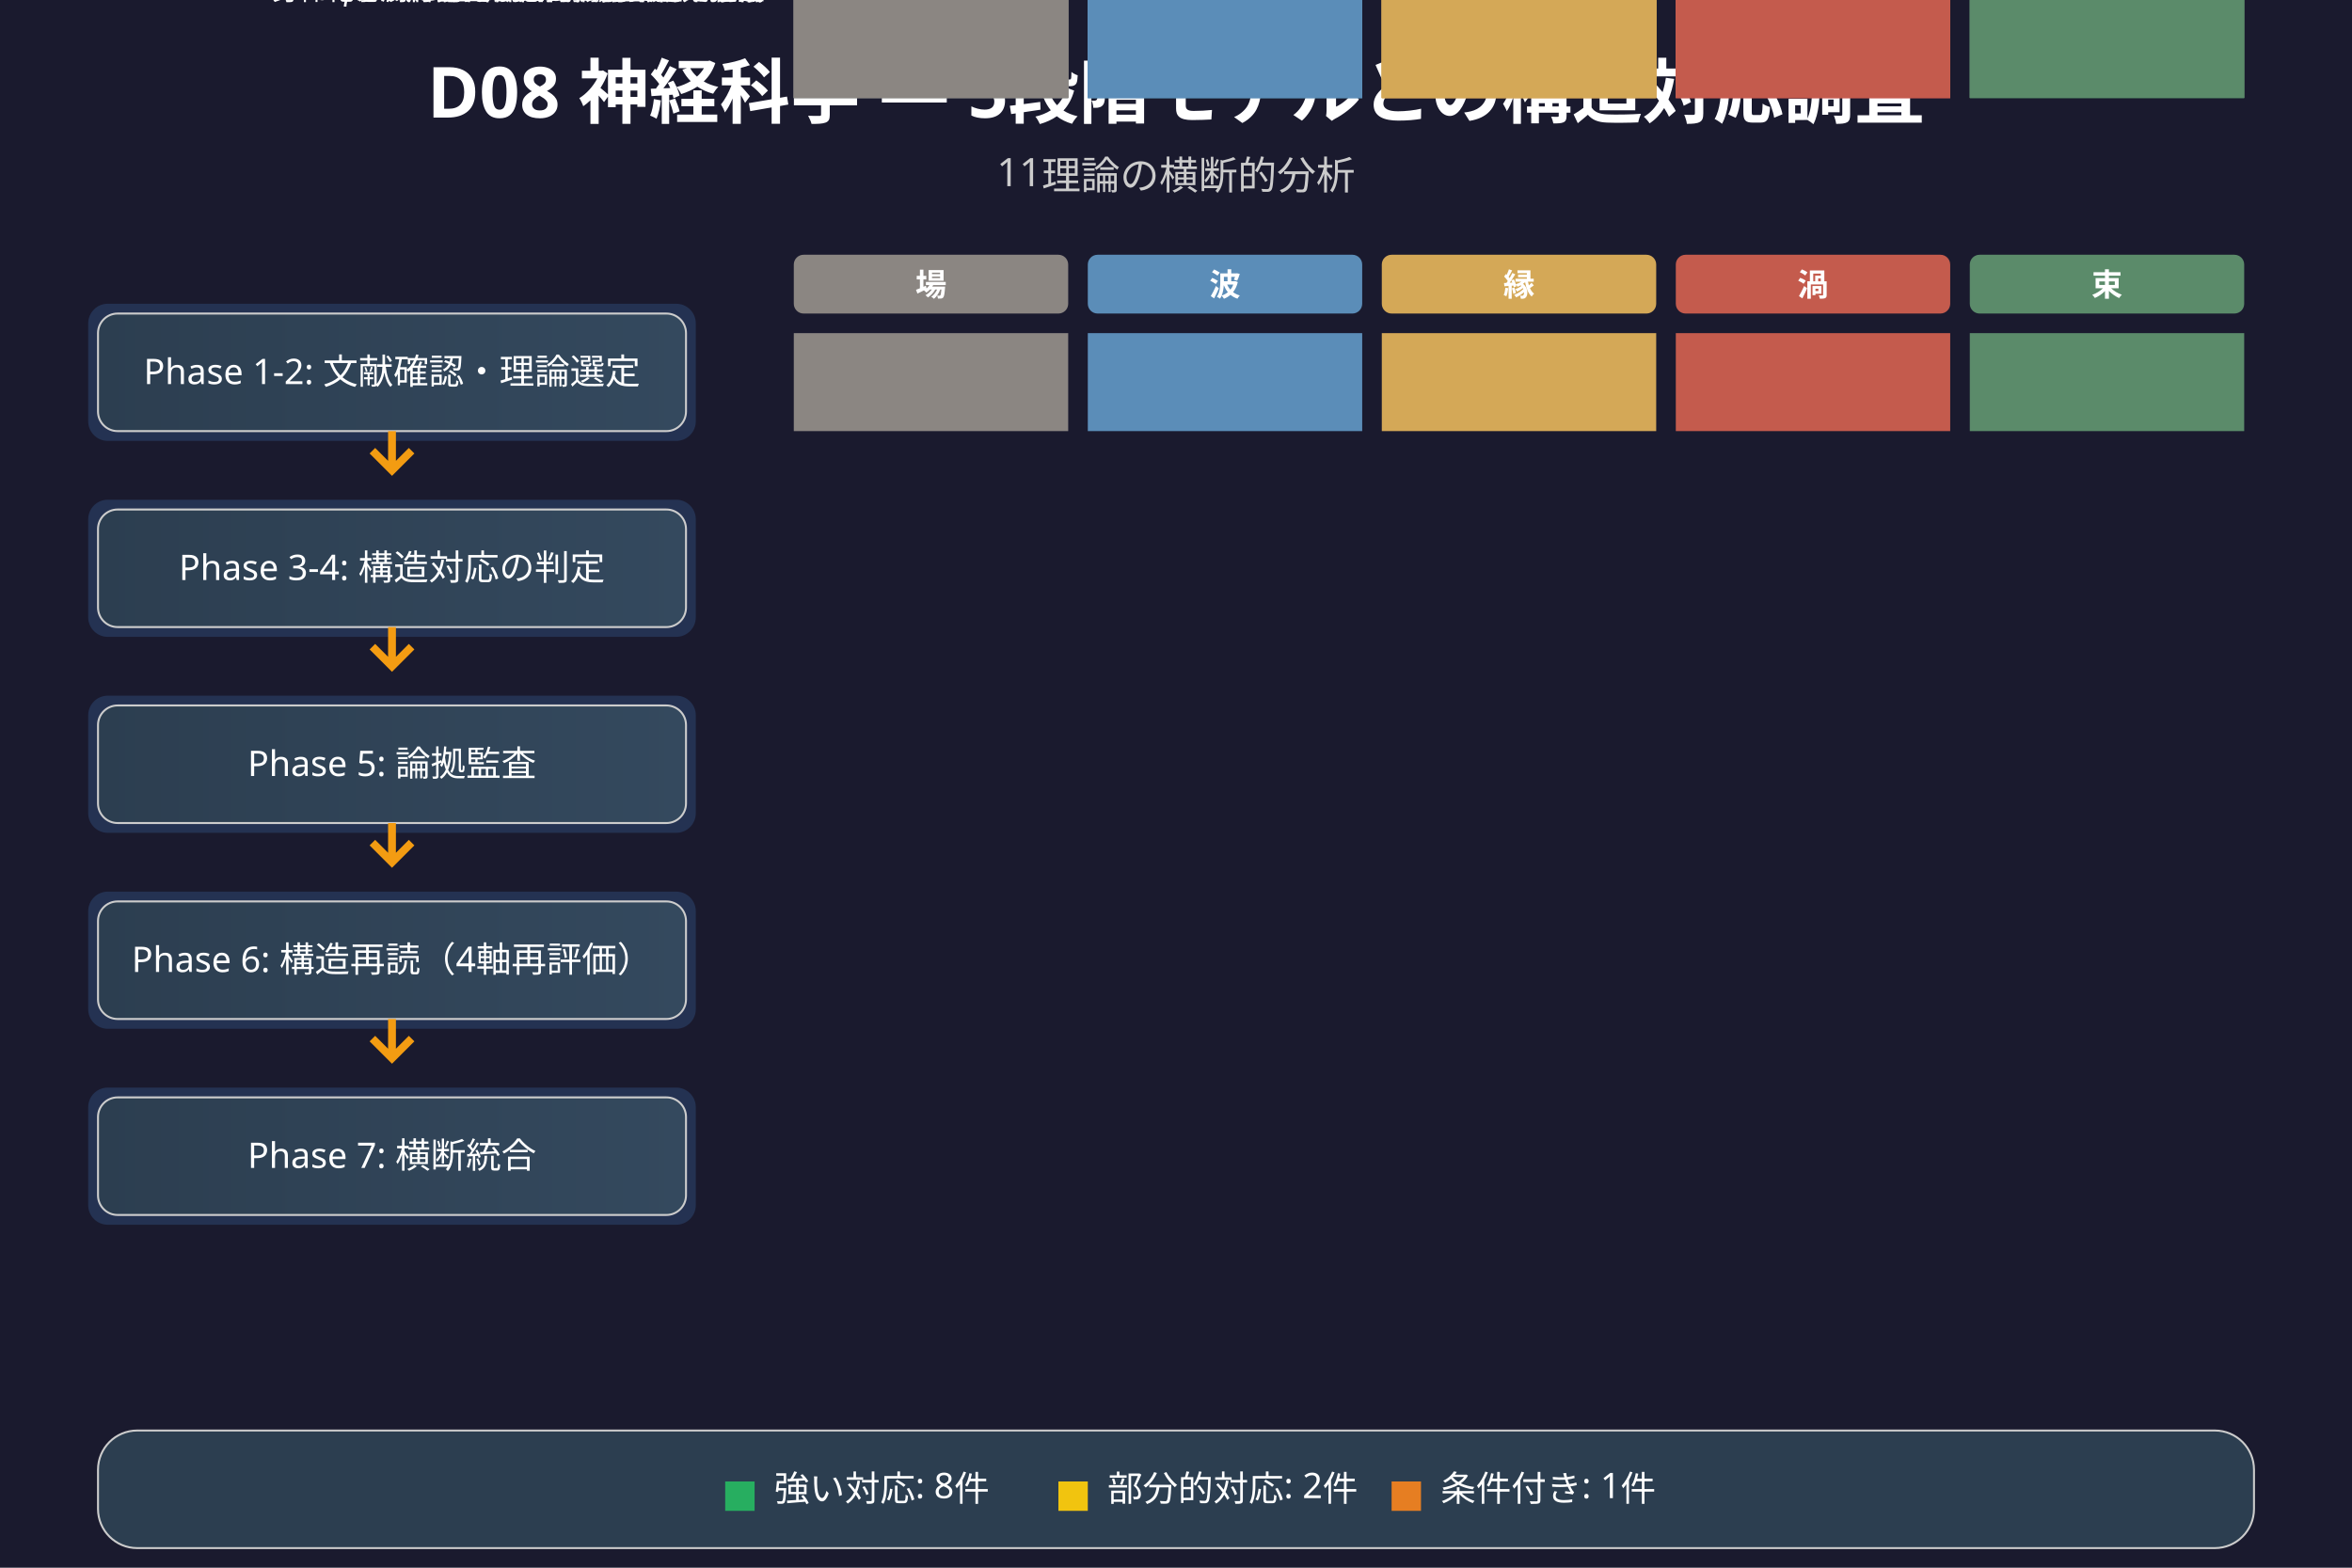
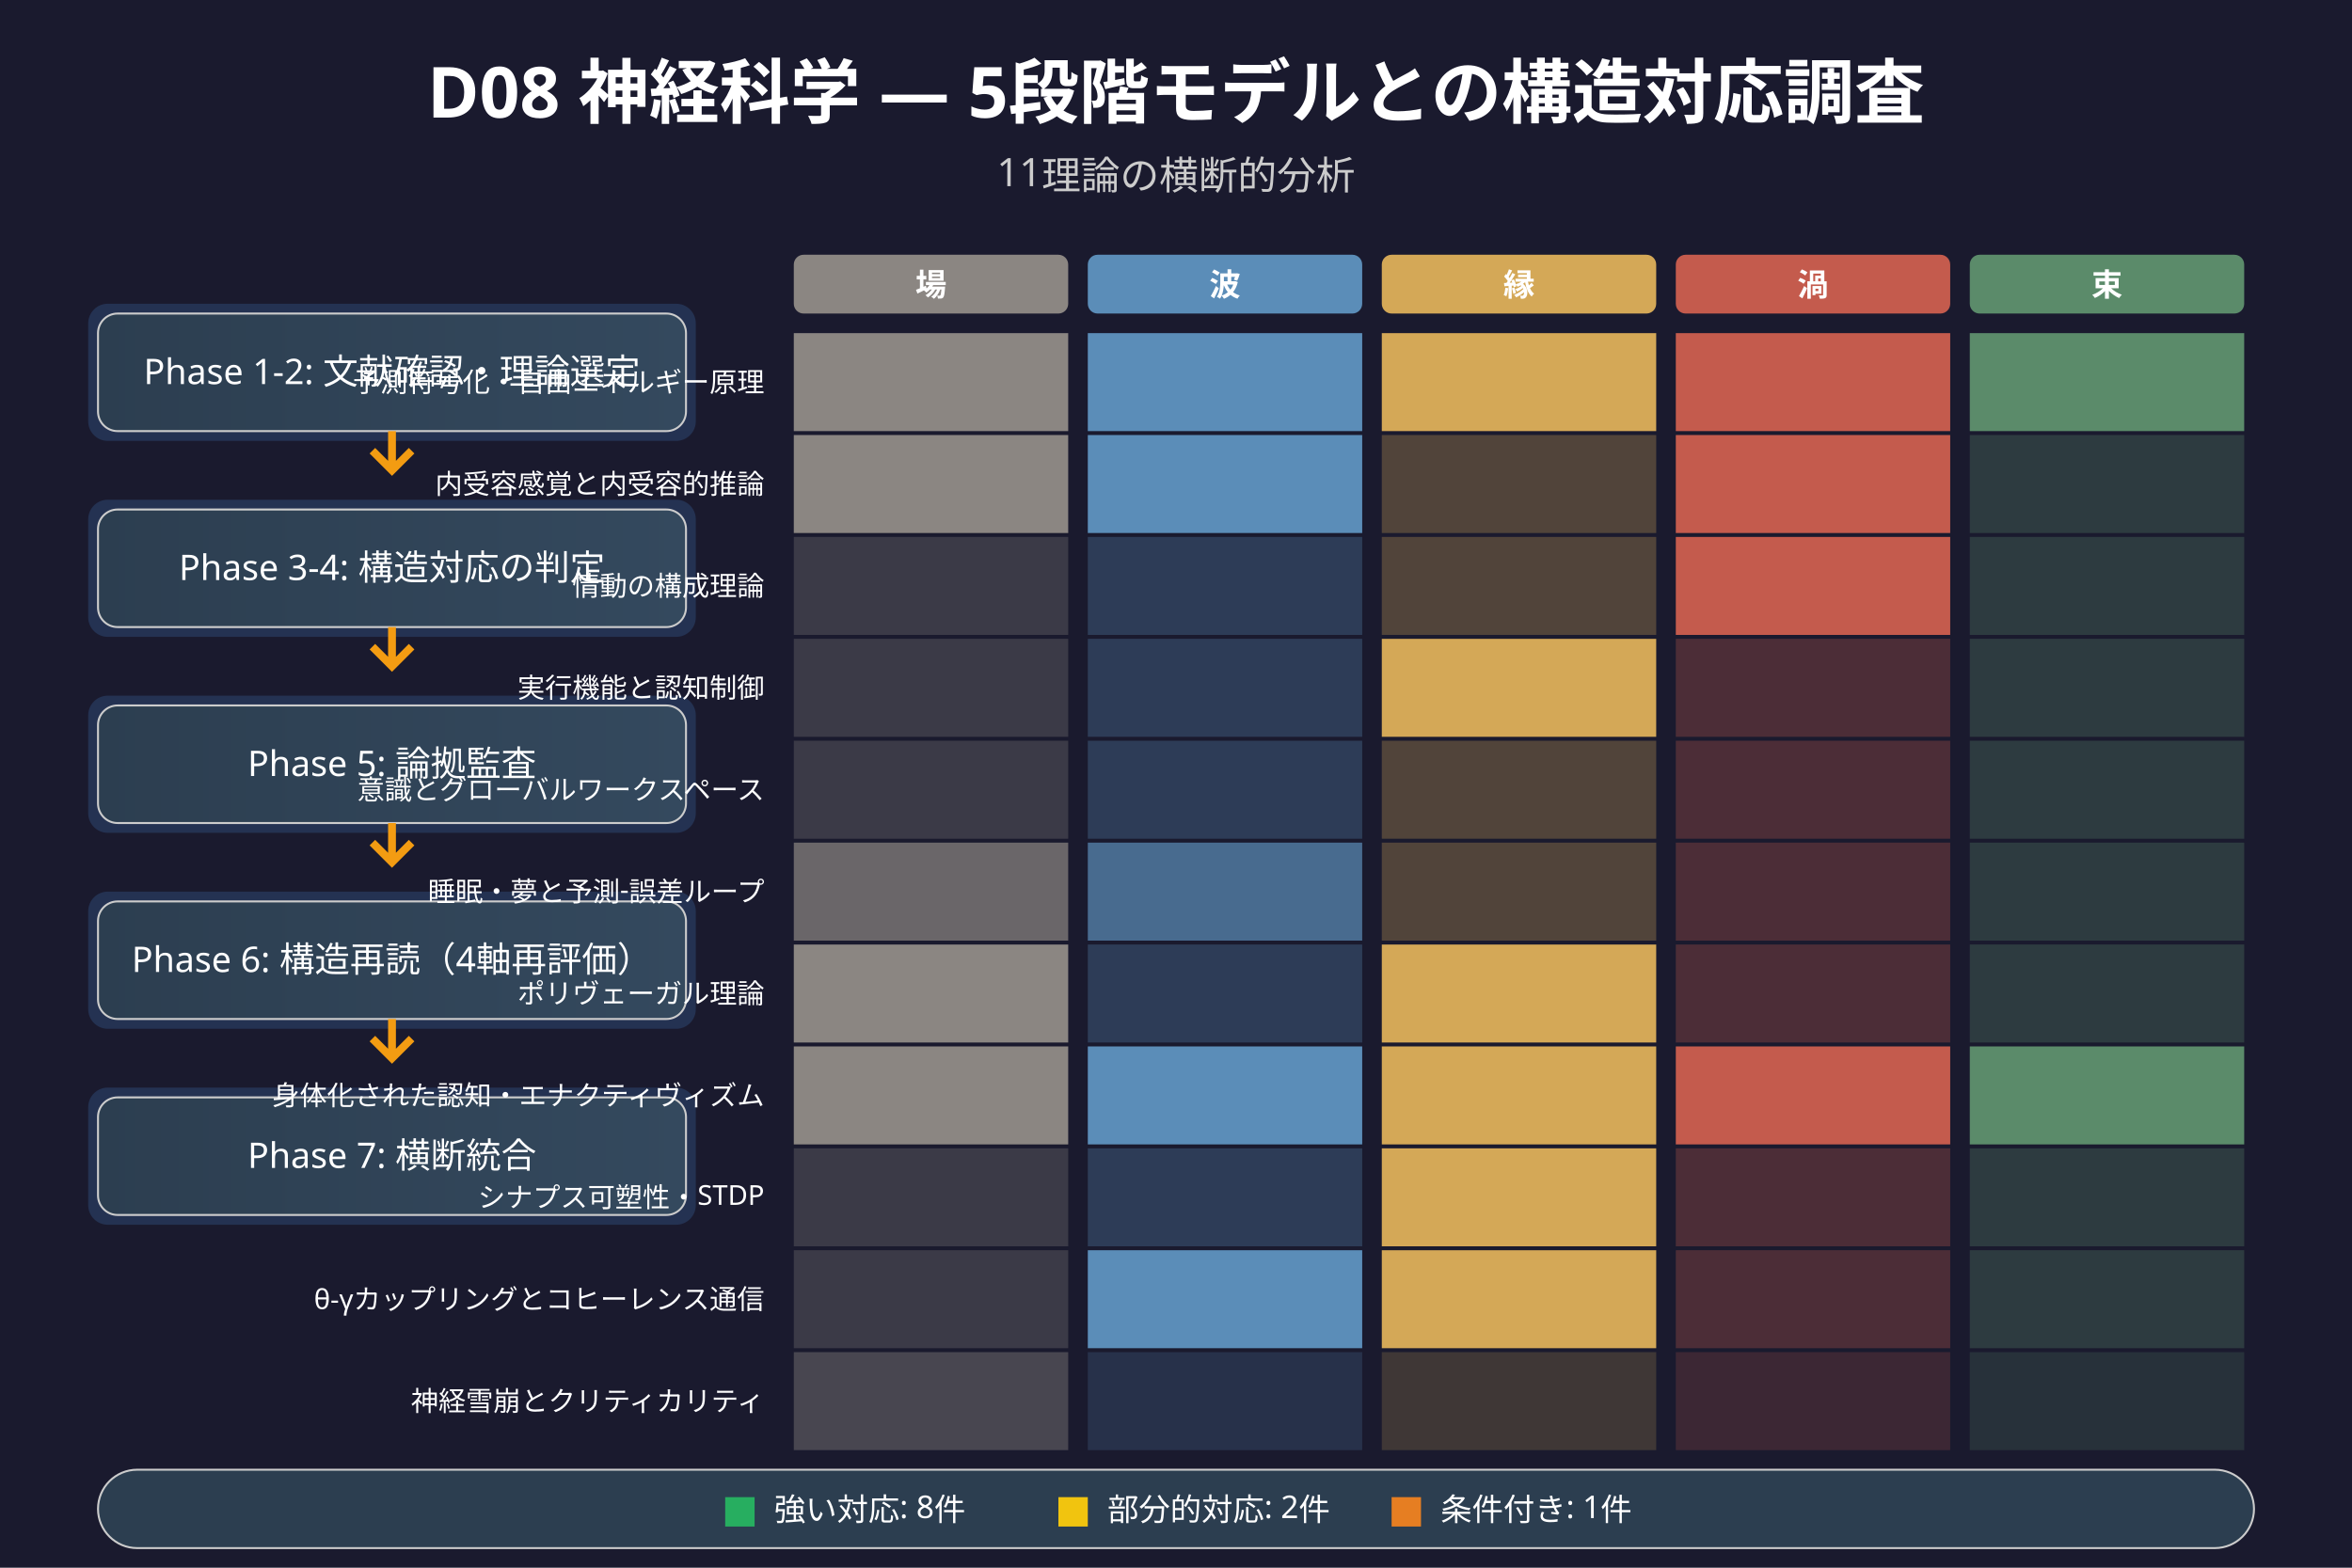
<svg xmlns="http://www.w3.org/2000/svg" viewBox="0 0 1200 800" font-family="sans-serif">
  <defs>
    <linearGradient id="phaseGradient" x1="0%" y1="0%" x2="100%" y2="0%">
      <stop offset="0%" stop-color="#2C3E50" />
      <stop offset="100%" stop-color="#34495E" />
    </linearGradient>
  </defs>
  <rect width="100%" height="100%" fill="#1a1a2e" />
  <text x="600" y="60" text-anchor="middle" fill="white" font-size="36" font-weight="bold">D08 神経科学 — 5段階モデルとの構造対応調査</text>
  <text x="600" y="95" text-anchor="middle" fill="#cccccc" font-size="20">11理論の横断的分析</text>
  <g>
    <rect x="45" y="155" width="310" height="70" rx="10" fill="#4A90E2" opacity="0.2" />
    <rect x="50" y="160" width="300" height="60" rx="10" fill="url(#phaseGradient)" stroke="#cccccc" />
    <text x="200" y="196" text-anchor="middle" fill="white" font-size="18">Phase 1-2: 文献確認・理論選定</text>
    <path d="M 200 220 L 200 240 M 190 230 L 200 240 L 210 230" stroke="#F39C12" stroke-width="4" fill="none" />
    <rect x="45" y="255" width="310" height="70" rx="10" fill="#4A90E2" opacity="0.2" />
    <rect x="50" y="260" width="300" height="60" rx="10" fill="url(#phaseGradient)" stroke="#cccccc" />
    <text x="200" y="296" text-anchor="middle" fill="white" font-size="18">Phase 3-4: 構造対応の判定</text>
    <path d="M 200 320 L 200 340 M 190 330 L 200 340 L 210 330" stroke="#F39C12" stroke-width="4" fill="none" />
    <rect x="45" y="355" width="310" height="70" rx="10" fill="#4A90E2" opacity="0.2" />
    <rect x="50" y="360" width="300" height="60" rx="10" fill="url(#phaseGradient)" stroke="#cccccc" />
    <text x="200" y="396" text-anchor="middle" fill="white" font-size="18">Phase 5: 論拠監査</text>
    <path d="M 200 420 L 200 440 M 190 430 L 200 440 L 210 430" stroke="#F39C12" stroke-width="4" fill="none" />
    <rect x="45" y="455" width="310" height="70" rx="10" fill="#4A90E2" opacity="0.2" />
    <rect x="50" y="460" width="300" height="60" rx="10" fill="url(#phaseGradient)" stroke="#cccccc" />
    <text x="200" y="496" text-anchor="middle" fill="white" font-size="18">Phase 6: 構造再読（4軸再評価）</text>
    <path d="M 200 520 L 200 540 M 190 530 L 200 540 L 210 530" stroke="#F39C12" stroke-width="4" fill="none" />
    <rect x="45" y="555" width="310" height="70" rx="10" fill="#4A90E2" opacity="0.2" />
    <rect x="50" y="560" width="300" height="60" rx="10" fill="url(#phaseGradient)" stroke="#cccccc" />
    <text x="200" y="596" text-anchor="middle" fill="white" font-size="18">Phase 7: 横断統合</text>
  </g>
  <g>
    <rect x="405" y="130" width="140" height="30" rx="5" fill="#8B8682" />
    <text x="475" y="151" text-anchor="middle" fill="white" font-size="16" font-weight="bold">場</text>
    <rect x="555" y="130" width="140" height="30" rx="5" fill="#5B8DB8" />
    <text x="625" y="151" text-anchor="middle" fill="white" font-size="16" font-weight="bold">波</text>
    <rect x="705" y="130" width="140" height="30" rx="5" fill="#D4A857" />
    <text x="775" y="151" text-anchor="middle" fill="white" font-size="16" font-weight="bold">縁</text>
    <rect x="855" y="130" width="140" height="30" rx="5" fill="#C45B4D" />
    <text x="925" y="151" text-anchor="middle" fill="white" font-size="16" font-weight="bold">渦</text>
    <rect x="1005" y="130" width="140" height="30" rx="5" fill="#5B8B6A" />
    <text x="1075" y="151" text-anchor="middle" fill="white" font-size="16" font-weight="bold">束</text>
-     <text x="390" y="170 + 50/2 + 5" text-anchor="end" fill="white" font-size="14">予測符号化・自由エネルギー原理</text>
+     <text x="390" y="200" text-anchor="end" fill="white" font-size="14">予測符号化・自由エネルギー原理</text>
    <rect x="405" y="170" width="140" height="50" fill="#8B8682" opacity="1.0" />
    <rect x="555" y="170" width="140" height="50" fill="#5B8DB8" opacity="1.0" />
    <rect x="705" y="170" width="140" height="50" fill="#D4A857" opacity="1.0" />
    <rect x="855" y="170" width="140" height="50" fill="#C45B4D" opacity="1.0" />
    <rect x="1005" y="170" width="140" height="50" fill="#5B8B6A" opacity="1.0" />
-     <text x="390" y="170 + (50+2)*1 + 50/2 + 5" text-anchor="end" fill="white" font-size="14">内受容感覚と内受容的推論</text>
-     <rect x="405" y="170 + (50+2)*1" width="140" height="50" fill="#8B8682" opacity="1.0" />
-     <rect x="555" y="170 + (50+2)*1" width="140" height="50" fill="#5B8DB8" opacity="1.0" />
-     <rect x="705" y="170 + (50+2)*1" width="140" height="50" fill="#D4A857" opacity="0.3" />
-     <rect x="855" y="170 + (50+2)*1" width="140" height="50" fill="#C45B4D" opacity="1.0" />
-     <rect x="1005" y="170 + (50+2)*1" width="140" height="50" fill="#5B8B6A" opacity="0.3" />
-     <text x="390" y="170 + (50+2)*2 + 50/2 + 5" text-anchor="end" fill="white" font-size="14">情動の構成理論</text>
-     <rect x="405" y="170 + (50+2)*2" width="140" height="50" fill="#8B8682" opacity="0.3" />
-     <rect x="555" y="170 + (50+2)*2" width="140" height="50" fill="#5B8DB8" opacity="0.3" />
-     <rect x="705" y="170 + (50+2)*2" width="140" height="50" fill="#D4A857" opacity="0.3" />
-     <rect x="855" y="170 + (50+2)*2" width="140" height="50" fill="#C45B4D" opacity="1.0" />
-     <rect x="1005" y="170 + (50+2)*2" width="140" height="50" fill="#5B8B6A" opacity="0.3" />
-     <text x="390" y="170 + (50+2)*3 + 50/2 + 5" text-anchor="end" fill="white" font-size="14">実行機能と認知制御</text>
-     <rect x="405" y="170 + (50+2)*3" width="140" height="50" fill="#8B8682" opacity="0.3" />
-     <rect x="555" y="170 + (50+2)*3" width="140" height="50" fill="#5B8DB8" opacity="0.3" />
-     <rect x="705" y="170 + (50+2)*3" width="140" height="50" fill="#D4A857" opacity="1.0" />
-     <rect x="855" y="170 + (50+2)*3" width="140" height="50" fill="#C45B4D" opacity="0.3" />
-     <rect x="1005" y="170 + (50+2)*3" width="140" height="50" fill="#5B8B6A" opacity="0.3" />
-     <text x="390" y="170 + (50+2)*4 + 50/2 + 5" text-anchor="end" fill="white" font-size="14">意識とグローバルワークスペース</text>
-     <rect x="405" y="170 + (50+2)*4" width="140" height="50" fill="#8B8682" opacity="0.3" />
-     <rect x="555" y="170 + (50+2)*4" width="140" height="50" fill="#5B8DB8" opacity="0.3" />
-     <rect x="705" y="170 + (50+2)*4" width="140" height="50" fill="#D4A857" opacity="0.3" />
-     <rect x="855" y="170 + (50+2)*4" width="140" height="50" fill="#C45B4D" opacity="0.3" />
-     <rect x="1005" y="170 + (50+2)*4" width="140" height="50" fill="#5B8B6A" opacity="0.3" />
-     <text x="390" y="170 + (50+2)*5 + 50/2 + 5" text-anchor="end" fill="white" font-size="14">睡眠・夢と予測-誤差ループ</text>
-     <rect x="405" y="170 + (50+2)*5" width="140" height="50" fill="#8B8682" opacity="0.7" />
-     <rect x="555" y="170 + (50+2)*5" width="140" height="50" fill="#5B8DB8" opacity="0.7" />
-     <rect x="705" y="170 + (50+2)*5" width="140" height="50" fill="#D4A857" opacity="0.3" />
-     <rect x="855" y="170 + (50+2)*5" width="140" height="50" fill="#C45B4D" opacity="0.3" />
-     <rect x="1005" y="170 + (50+2)*5" width="140" height="50" fill="#5B8B6A" opacity="0.3" />
-     <text x="390" y="170 + (50+2)*6 + 50/2 + 5" text-anchor="end" fill="white" font-size="14">ポリヴェーガル理論</text>
-     <rect x="405" y="170 + (50+2)*6" width="140" height="50" fill="#8B8682" opacity="1.0" />
-     <rect x="555" y="170 + (50+2)*6" width="140" height="50" fill="#5B8DB8" opacity="0.3" />
-     <rect x="705" y="170 + (50+2)*6" width="140" height="50" fill="#D4A857" opacity="1.0" />
-     <rect x="855" y="170 + (50+2)*6" width="140" height="50" fill="#C45B4D" opacity="0.3" />
-     <rect x="1005" y="170 + (50+2)*6" width="140" height="50" fill="#5B8B6A" opacity="0.3" />
-     <text x="390" y="170 + (50+2)*7 + 50/2 + 5" text-anchor="end" fill="white" font-size="14">身体化された認知・エナクティヴィズム</text>
-     <rect x="405" y="170 + (50+2)*7" width="140" height="50" fill="#8B8682" opacity="1.0" />
-     <rect x="555" y="170 + (50+2)*7" width="140" height="50" fill="#5B8DB8" opacity="1.0" />
-     <rect x="705" y="170 + (50+2)*7" width="140" height="50" fill="#D4A857" opacity="1.0" />
-     <rect x="855" y="170 + (50+2)*7" width="140" height="50" fill="#C45B4D" opacity="1.0" />
-     <rect x="1005" y="170 + (50+2)*7" width="140" height="50" fill="#5B8B6A" opacity="1.0" />
-     <text x="390" y="170 + (50+2)*8 + 50/2 + 5" text-anchor="end" fill="white" font-size="14">シナプス可塑性・STDP</text>
-     <rect x="405" y="170 + (50+2)*8" width="140" height="50" fill="#8B8682" opacity="0.3" />
-     <rect x="555" y="170 + (50+2)*8" width="140" height="50" fill="#5B8DB8" opacity="0.3" />
-     <rect x="705" y="170 + (50+2)*8" width="140" height="50" fill="#D4A857" opacity="1.0" />
-     <rect x="855" y="170 + (50+2)*8" width="140" height="50" fill="#C45B4D" opacity="0.3" />
-     <rect x="1005" y="170 + (50+2)*8" width="140" height="50" fill="#5B8B6A" opacity="0.3" />
-     <text x="390" y="170 + (50+2)*9 + 50/2 + 5" text-anchor="end" fill="white" font-size="14">θ-γカップリングとコヒーレンス通信</text>
-     <rect x="405" y="170 + (50+2)*9" width="140" height="50" fill="#8B8682" opacity="0.3" />
-     <rect x="555" y="170 + (50+2)*9" width="140" height="50" fill="#5B8DB8" opacity="1.0" />
-     <rect x="705" y="170 + (50+2)*9" width="140" height="50" fill="#D4A857" opacity="1.0" />
-     <rect x="855" y="170 + (50+2)*9" width="140" height="50" fill="#C45B4D" opacity="0.3" />
-     <rect x="1005" y="170 + (50+2)*9" width="140" height="50" fill="#5B8B6A" opacity="0.3" />
-     <text x="390" y="170 + (50+2)*10 + 50/2 + 5" text-anchor="end" fill="white" font-size="14">神経雪崩とクリティカリティ</text>
-     <rect x="405" y="170 + (50+2)*10" width="140" height="50" fill="#8B8682" opacity="0.4" />
-     <rect x="555" y="170 + (50+2)*10" width="140" height="50" fill="#5B8DB8" opacity="0.2" />
-     <rect x="705" y="170 + (50+2)*10" width="140" height="50" fill="#D4A857" opacity="0.2" />
-     <rect x="855" y="170 + (50+2)*10" width="140" height="50" fill="#C45B4D" opacity="0.2" />
-     <rect x="1005" y="170 + (50+2)*10" width="140" height="50" fill="#5B8B6A" opacity="0.2" />
+     <text x="390" y="252" text-anchor="end" fill="white" font-size="14">内受容感覚と内受容的推論</text>
+     <rect x="405" y="222" width="140" height="50" fill="#8B8682" opacity="1.0" />
+     <rect x="555" y="222" width="140" height="50" fill="#5B8DB8" opacity="1.0" />
+     <rect x="705" y="222" width="140" height="50" fill="#D4A857" opacity="0.3" />
+     <rect x="855" y="222" width="140" height="50" fill="#C45B4D" opacity="1.0" />
+     <rect x="1005" y="222" width="140" height="50" fill="#5B8B6A" opacity="0.3" />
+     <text x="390" y="304" text-anchor="end" fill="white" font-size="14">情動の構成理論</text>
+     <rect x="405" y="274" width="140" height="50" fill="#8B8682" opacity="0.3" />
+     <rect x="555" y="274" width="140" height="50" fill="#5B8DB8" opacity="0.3" />
+     <rect x="705" y="274" width="140" height="50" fill="#D4A857" opacity="0.3" />
+     <rect x="855" y="274" width="140" height="50" fill="#C45B4D" opacity="1.0" />
+     <rect x="1005" y="274" width="140" height="50" fill="#5B8B6A" opacity="0.3" />
+     <text x="390" y="356" text-anchor="end" fill="white" font-size="14">実行機能と認知制御</text>
+     <rect x="405" y="326" width="140" height="50" fill="#8B8682" opacity="0.3" />
+     <rect x="555" y="326" width="140" height="50" fill="#5B8DB8" opacity="0.3" />
+     <rect x="705" y="326" width="140" height="50" fill="#D4A857" opacity="1.0" />
+     <rect x="855" y="326" width="140" height="50" fill="#C45B4D" opacity="0.3" />
+     <rect x="1005" y="326" width="140" height="50" fill="#5B8B6A" opacity="0.3" />
+     <text x="390" y="408" text-anchor="end" fill="white" font-size="14">意識とグローバルワークスペース</text>
+     <rect x="405" y="378" width="140" height="50" fill="#8B8682" opacity="0.3" />
+     <rect x="555" y="378" width="140" height="50" fill="#5B8DB8" opacity="0.3" />
+     <rect x="705" y="378" width="140" height="50" fill="#D4A857" opacity="0.3" />
+     <rect x="855" y="378" width="140" height="50" fill="#C45B4D" opacity="0.3" />
+     <rect x="1005" y="378" width="140" height="50" fill="#5B8B6A" opacity="0.3" />
+     <text x="390" y="460" text-anchor="end" fill="white" font-size="14">睡眠・夢と予測-誤差ループ</text>
+     <rect x="405" y="430" width="140" height="50" fill="#8B8682" opacity="0.7" />
+     <rect x="555" y="430" width="140" height="50" fill="#5B8DB8" opacity="0.7" />
+     <rect x="705" y="430" width="140" height="50" fill="#D4A857" opacity="0.3" />
+     <rect x="855" y="430" width="140" height="50" fill="#C45B4D" opacity="0.3" />
+     <rect x="1005" y="430" width="140" height="50" fill="#5B8B6A" opacity="0.3" />
+     <text x="390" y="512" text-anchor="end" fill="white" font-size="14">ポリヴェーガル理論</text>
+     <rect x="405" y="482" width="140" height="50" fill="#8B8682" opacity="1.0" />
+     <rect x="555" y="482" width="140" height="50" fill="#5B8DB8" opacity="0.3" />
+     <rect x="705" y="482" width="140" height="50" fill="#D4A857" opacity="1.0" />
+     <rect x="855" y="482" width="140" height="50" fill="#C45B4D" opacity="0.3" />
+     <rect x="1005" y="482" width="140" height="50" fill="#5B8B6A" opacity="0.3" />
+     <text x="390" y="564" text-anchor="end" fill="white" font-size="14">身体化された認知・エナクティヴィズム</text>
+     <rect x="405" y="534" width="140" height="50" fill="#8B8682" opacity="1.0" />
+     <rect x="555" y="534" width="140" height="50" fill="#5B8DB8" opacity="1.0" />
+     <rect x="705" y="534" width="140" height="50" fill="#D4A857" opacity="1.0" />
+     <rect x="855" y="534" width="140" height="50" fill="#C45B4D" opacity="1.0" />
+     <rect x="1005" y="534" width="140" height="50" fill="#5B8B6A" opacity="1.0" />
+     <text x="390" y="616" text-anchor="end" fill="white" font-size="14">シナプス可塑性・STDP</text>
+     <rect x="405" y="586" width="140" height="50" fill="#8B8682" opacity="0.3" />
+     <rect x="555" y="586" width="140" height="50" fill="#5B8DB8" opacity="0.3" />
+     <rect x="705" y="586" width="140" height="50" fill="#D4A857" opacity="1.0" />
+     <rect x="855" y="586" width="140" height="50" fill="#C45B4D" opacity="0.3" />
+     <rect x="1005" y="586" width="140" height="50" fill="#5B8B6A" opacity="0.3" />
+     <text x="390" y="668" text-anchor="end" fill="white" font-size="14">θ-γカップリングとコヒーレンス通信</text>
+     <rect x="405" y="638" width="140" height="50" fill="#8B8682" opacity="0.3" />
+     <rect x="555" y="638" width="140" height="50" fill="#5B8DB8" opacity="1.0" />
+     <rect x="705" y="638" width="140" height="50" fill="#D4A857" opacity="1.0" />
+     <rect x="855" y="638" width="140" height="50" fill="#C45B4D" opacity="0.3" />
+     <rect x="1005" y="638" width="140" height="50" fill="#5B8B6A" opacity="0.3" />
+     <text x="390" y="720" text-anchor="end" fill="white" font-size="14">神経雪崩とクリティカリティ</text>
+     <rect x="405" y="690" width="140" height="50" fill="#8B8682" opacity="0.4" />
+     <rect x="555" y="690" width="140" height="50" fill="#5B8DB8" opacity="0.2" />
+     <rect x="705" y="690" width="140" height="50" fill="#D4A857" opacity="0.2" />
+     <rect x="855" y="690" width="140" height="50" fill="#C45B4D" opacity="0.2" />
+     <rect x="1005" y="690" width="140" height="50" fill="#5B8B6A" opacity="0.2" />
  </g>
-   <rect x="50" y="730" width="1100" height="60" rx="20" fill="#2C3E50" stroke="#cccccc" />
-   <g fill="white" font-size="18">
-     <rect x="370" y="756" width="15" height="15" fill="#27AE60" />
-     <text x="395" y="766" text-anchor="start">強い対応: 8件</text>
-     <rect x="540" y="756" width="15" height="15" fill="#F1C40F" />
-     <text x="565" y="766" text-anchor="start">部分的対応: 2件</text>
-     <rect x="710" y="756" width="15" height="15" fill="#E67E22" />
-     <text x="735" y="766" text-anchor="start">条件付き: 1件</text>
+   <rect x="50" y="750" width="1100" height="40" rx="20" fill="#2C3E50" stroke="#cccccc" />
+   <g fill="white" font-size="16">
+     <rect x="370" y="764" width="15" height="15" fill="#27AE60" />
+     <text x="395" y="776" text-anchor="start">強い対応: 8件</text>
+     <rect x="540" y="764" width="15" height="15" fill="#F1C40F" />
+     <text x="565" y="776" text-anchor="start">部分的対応: 2件</text>
+     <rect x="710" y="764" width="15" height="15" fill="#E67E22" />
+     <text x="735" y="776" text-anchor="start">条件付き: 1件</text>
  </g>
</svg>
